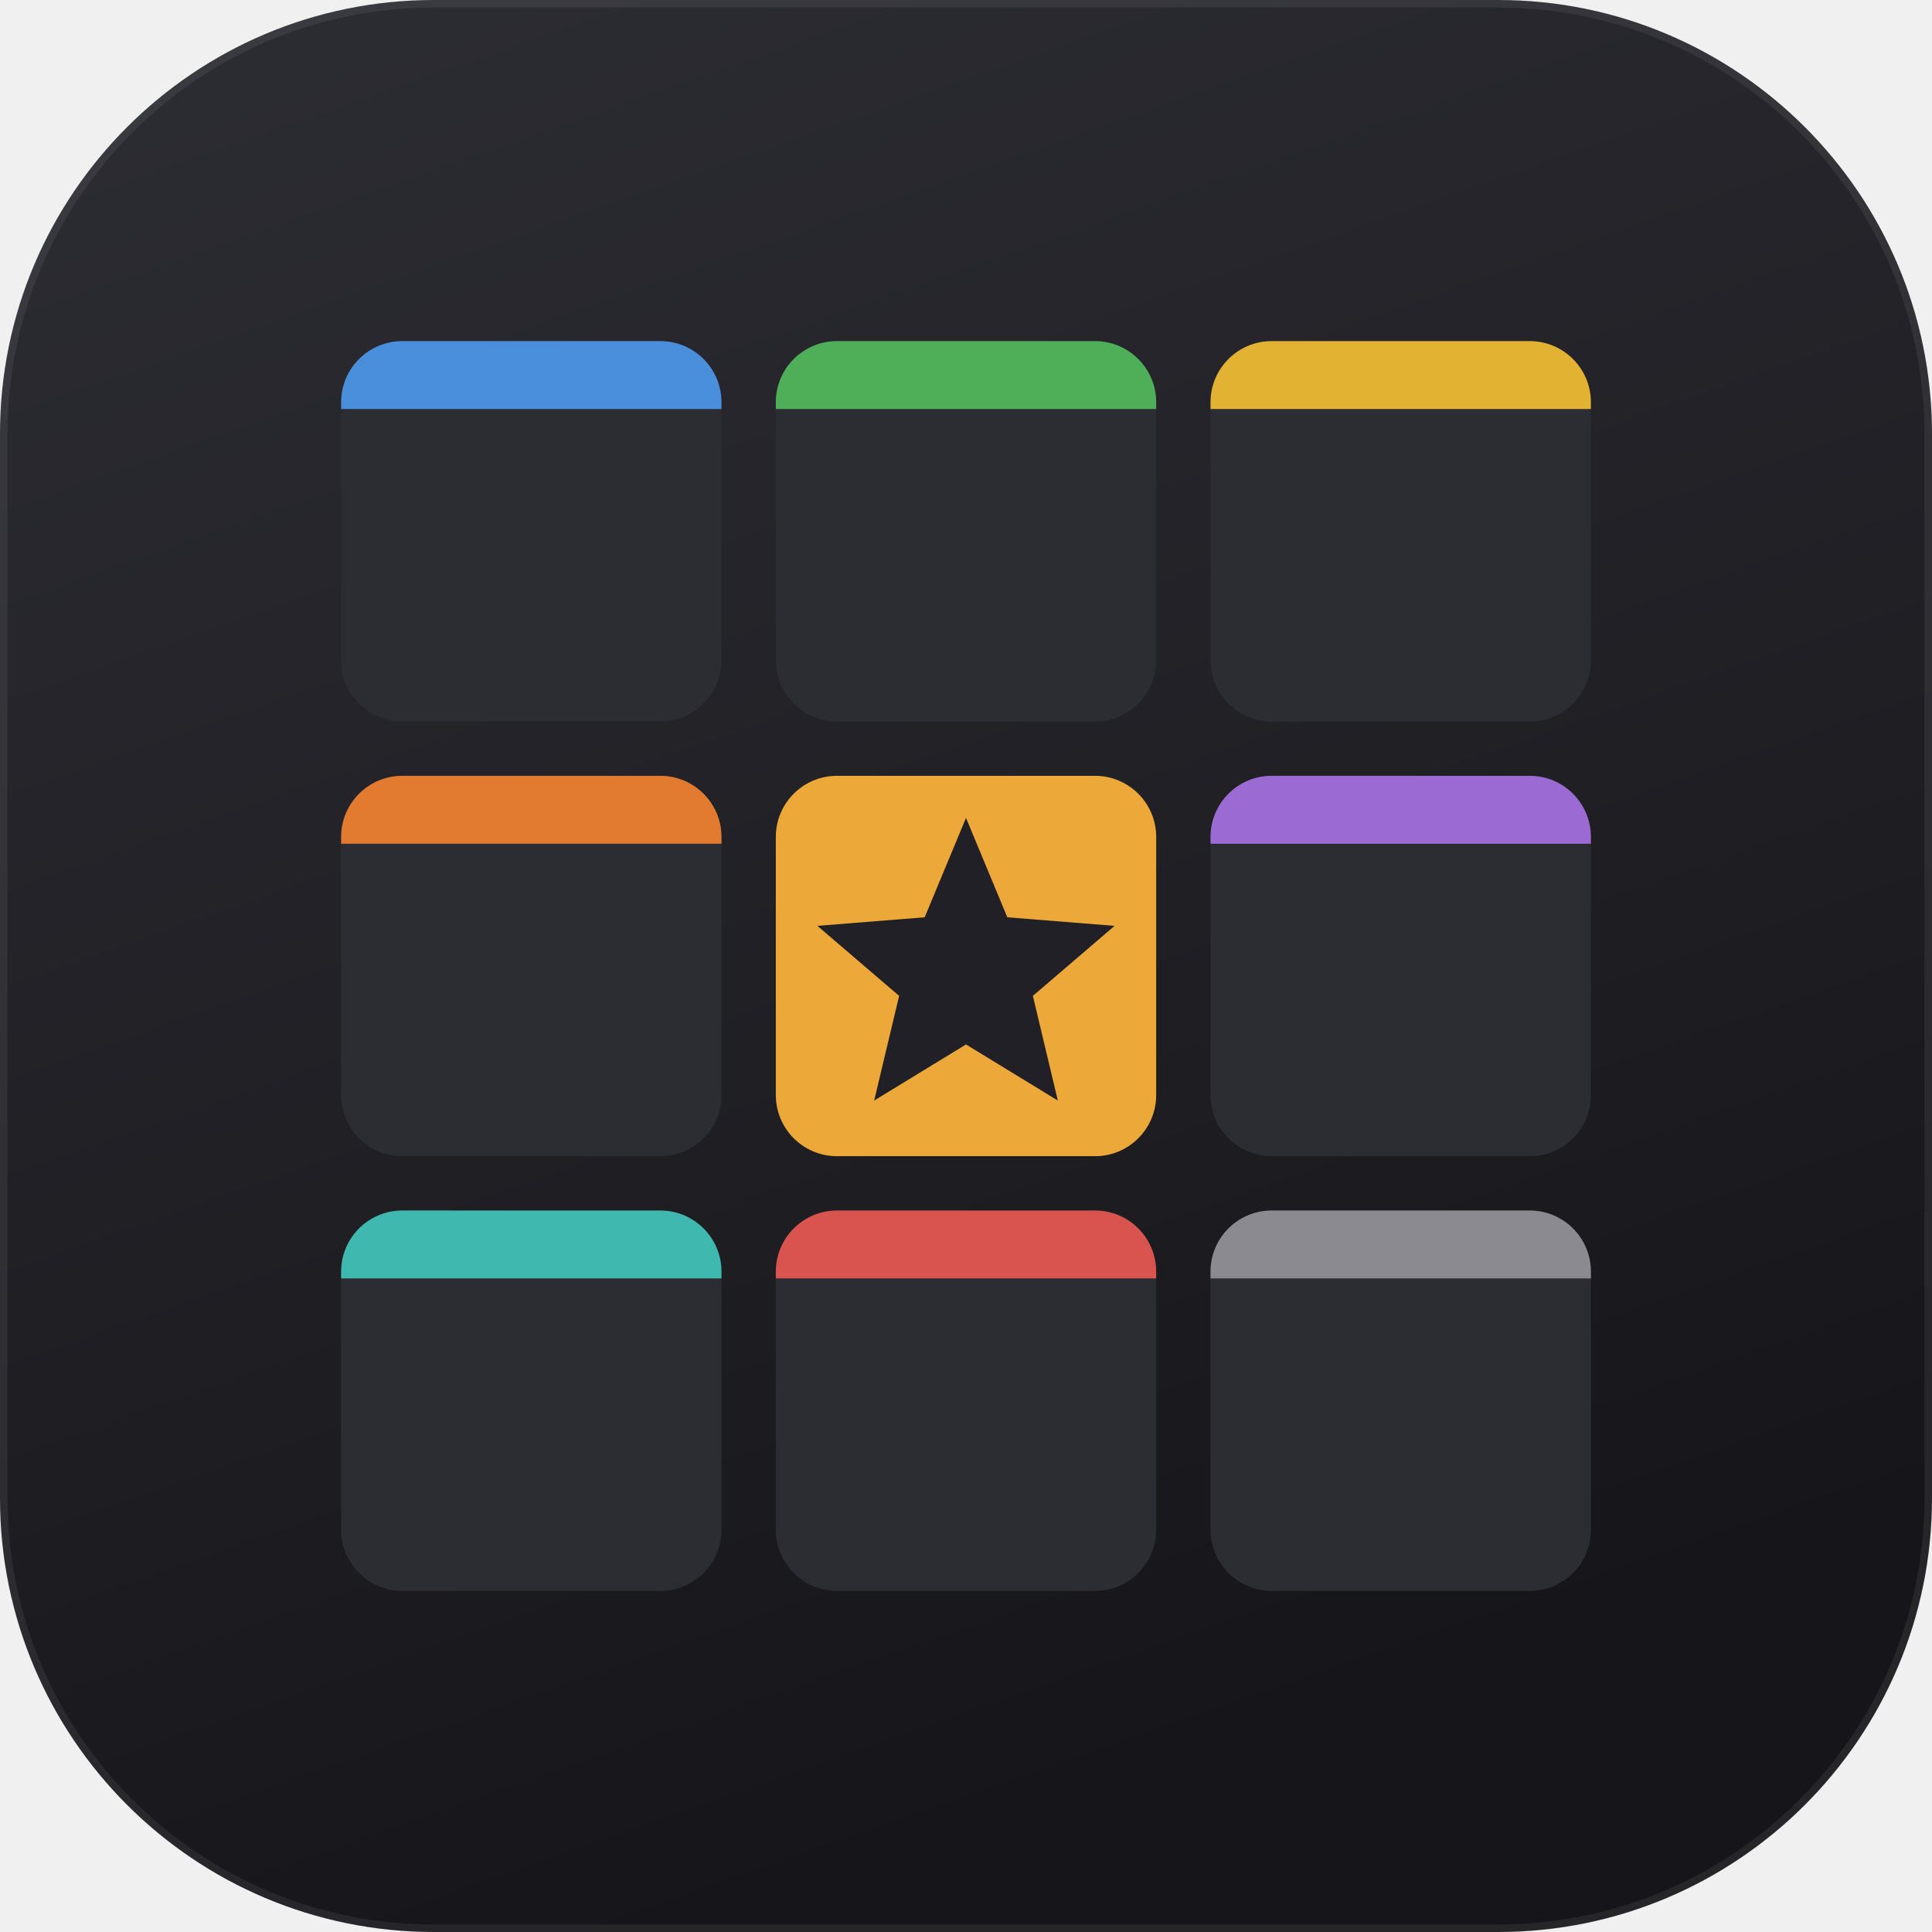
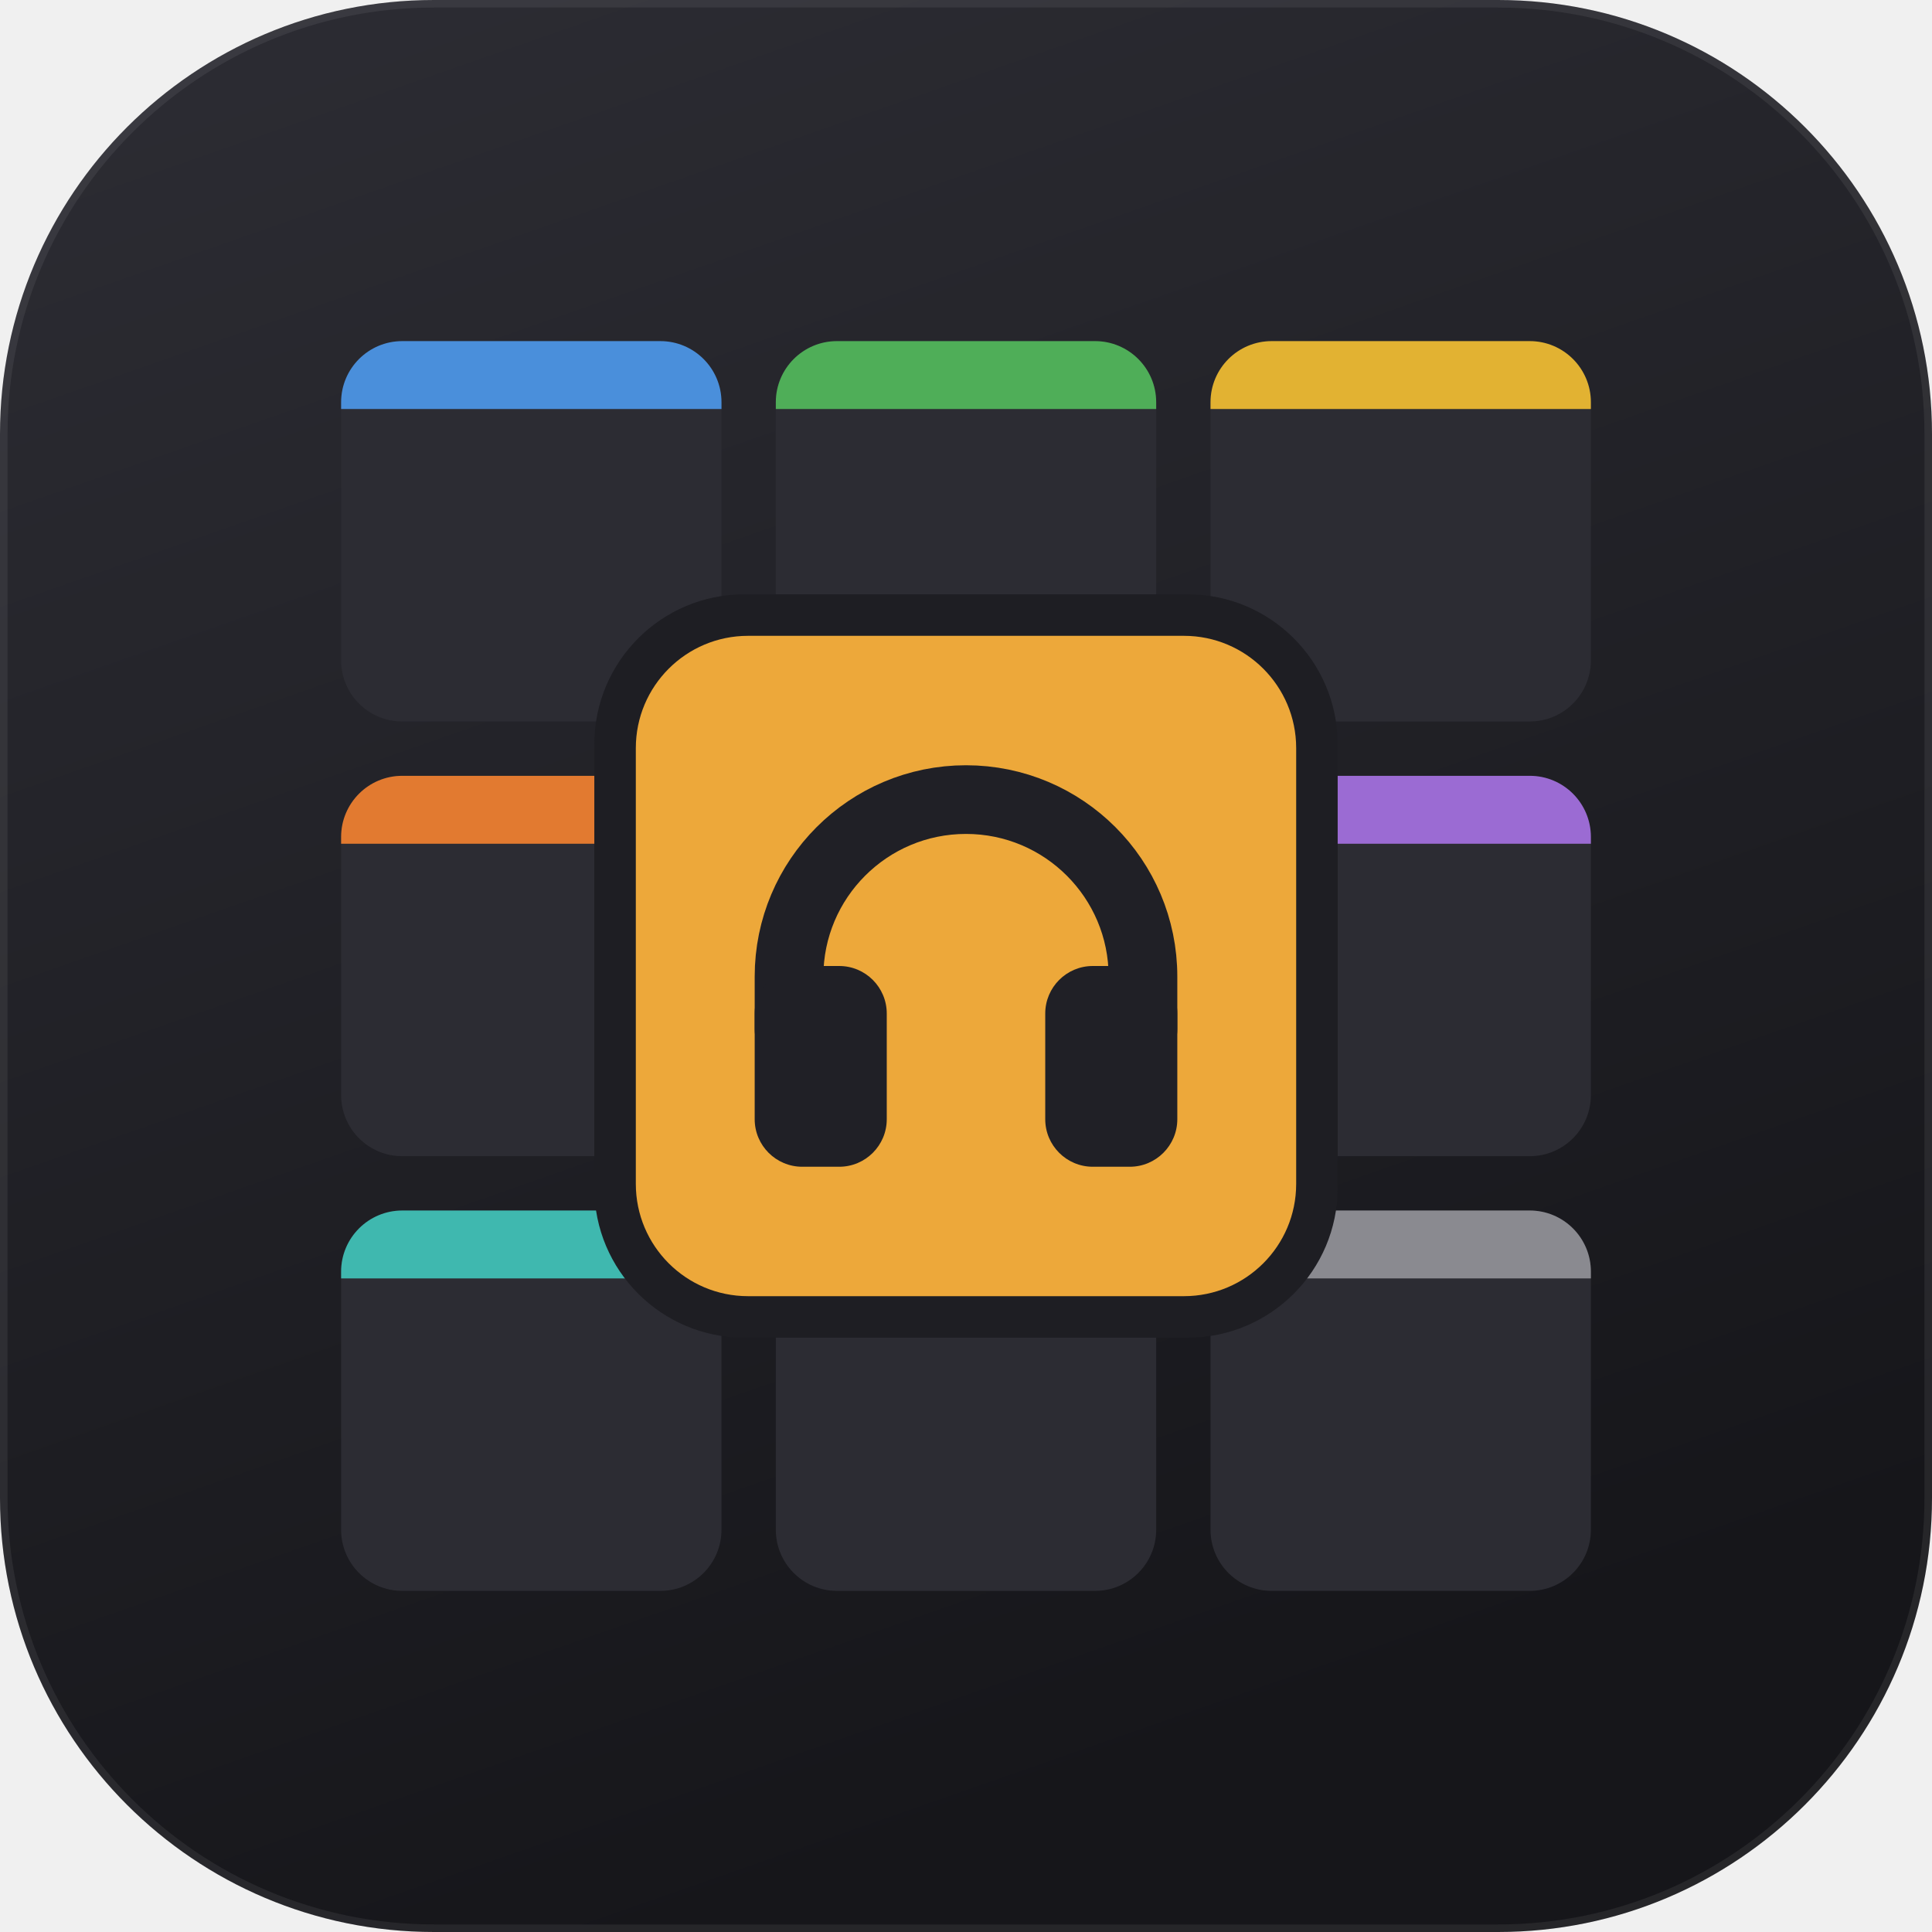
<svg xmlns="http://www.w3.org/2000/svg" viewBox="0 0 1024 1024" width="1024" height="1024">
  <defs>
    <linearGradient id="g" x1="0" y1="0" x2="0.35" y2="1">
      <stop offset="0" stop-color="#2D2D34" />
      <stop offset="1" stop-color="#16161A" />
    </linearGradient>
  </defs>
  <rect width="1024" height="1024" rx="230" fill="url(#g)" />
  <rect x="2" y="2" width="1020" height="1020" rx="228" fill="none" stroke="#FFFFFF" stroke-opacity=".07" stroke-width="4" />
-   <g>
-     <rect x="180.80" y="180.80" width="201.60" height="201.60" rx="32.40" fill="#2C2C33" />
-     <path d="M180.80 216.80V213.20A32.40 32.40 0 0 1 213.20 180.80H350.00A32.40 32.40 0 0 1 382.40 213.20V216.80Z" fill="#4A8FDB" />
-     <rect x="411.20" y="180.80" width="201.60" height="201.60" rx="32.40" fill="#2C2C33" />
-     <path d="M411.20 216.80V213.20A32.40 32.40 0 0 1 443.60 180.80H580.40A32.40 32.40 0 0 1 612.80 213.20V216.80Z" fill="#4FAE58" />
-     <rect x="641.60" y="180.80" width="201.60" height="201.60" rx="32.40" fill="#2C2C33" />
-     <path d="M641.60 216.80V213.20A32.40 32.40 0 0 1 674.00 180.80H810.80A32.40 32.40 0 0 1 843.20 213.20V216.80Z" fill="#E2B232" />
-     <rect x="180.80" y="411.20" width="201.60" height="201.60" rx="32.40" fill="#2C2C33" />
-     <path d="M180.80 447.20V443.60A32.40 32.40 0 0 1 213.20 411.20H350.00A32.40 32.40 0 0 1 382.40 443.60V447.20Z" fill="#E27A30" />
-     <rect x="411.20" y="411.20" width="201.60" height="201.60" rx="32.40" fill="#EDA83A" />
-     <path d="M512.00 433.52 L533.90 486.18 L590.75 490.73 L547.44 527.83 L560.67 583.31 L512.00 553.58 L463.33 583.31 L476.56 527.83 L433.25 490.73 L490.10 486.18Z" fill="#202026" />
-     <rect x="641.60" y="411.20" width="201.60" height="201.60" rx="32.40" fill="#2C2C33" />
-     <path d="M641.60 447.20V443.60A32.40 32.40 0 0 1 674.00 411.20H810.80A32.40 32.40 0 0 1 843.20 443.60V447.20Z" fill="#9B6BD3" />
-     <rect x="180.80" y="641.60" width="201.60" height="201.60" rx="32.40" fill="#2C2C33" />
-     <path d="M180.80 677.60V674.00A32.40 32.40 0 0 1 213.20 641.60H350.00A32.40 32.40 0 0 1 382.40 674.00V677.60Z" fill="#3FB8AF" />
-     <rect x="411.20" y="641.60" width="201.60" height="201.60" rx="32.40" fill="#2C2C33" />
-     <path d="M411.20 677.60V674.00A32.40 32.40 0 0 1 443.60 641.60H580.40A32.40 32.40 0 0 1 612.80 674.00V677.60Z" fill="#D9534F" />
-     <rect x="641.60" y="641.60" width="201.60" height="201.60" rx="32.40" fill="#2C2C33" />
-     <path d="M641.60 677.60V674.00A32.40 32.40 0 0 1 674.00 641.60H810.80A32.40 32.40 0 0 1 843.20 674.00V677.60Z" fill="#8A8A90" />
+   <rect x="180.80" y="180.80" width="201.6" height="201.6" rx="32.4" fill="#2C2C33" />
+   <path d="M180.80 216.80V213.20A32.4 32.4 0 0 1 213.20 180.80H350.00A32.4 32.4 0 0 1 382.40 213.20V216.80Z" fill="#4A8FDB" />
+   <rect x="411.20" y="180.80" width="201.6" height="201.6" rx="32.4" fill="#2C2C33" />
+   <path d="M411.20 216.80V213.20A32.4 32.4 0 0 1 443.60 180.80H580.40A32.4 32.4 0 0 1 612.80 213.20V216.80Z" fill="#4FAE58" />
+   <rect x="641.60" y="180.80" width="201.6" height="201.6" rx="32.4" fill="#2C2C33" />
+   <path d="M641.60 216.80V213.20A32.4 32.4 0 0 1 674.00 180.80H810.80A32.4 32.4 0 0 1 843.20 213.20V216.80Z" fill="#E2B232" />
+   <rect x="180.80" y="411.20" width="201.6" height="201.6" rx="32.4" fill="#2C2C33" />
+   <path d="M180.80 447.20V443.60A32.4 32.4 0 0 1 213.20 411.20H350.00A32.4 32.4 0 0 1 382.40 443.60V447.20Z" fill="#E27A30" />
+   <rect x="641.60" y="411.20" width="201.6" height="201.6" rx="32.4" fill="#2C2C33" />
+   <path d="M641.60 447.20V443.60A32.4 32.4 0 0 1 674.00 411.20H810.80A32.4 32.4 0 0 1 843.20 443.60V447.20Z" fill="#9B6BD3" />
+   <rect x="180.80" y="641.60" width="201.6" height="201.6" rx="32.4" fill="#2C2C33" />
+   <path d="M180.80 677.60V674.00A32.4 32.4 0 0 1 213.20 641.60H350.00A32.4 32.4 0 0 1 382.40 674.00V677.60Z" fill="#3FB8AF" />
+   <rect x="411.20" y="641.60" width="201.6" height="201.6" rx="32.4" fill="#2C2C33" />
+   <path d="M411.20 677.60V674.00A32.4 32.4 0 0 1 443.60 641.60H580.40A32.4 32.4 0 0 1 612.80 674.00V677.60Z" fill="#D9534F" />
+   <rect x="641.60" y="641.60" width="201.6" height="201.6" rx="32.4" fill="#2C2C33" />
+   <path d="M641.60 677.60V674.00A32.4 32.4 0 0 1 674.00 641.60H810.80A32.4 32.4 0 0 1 843.20 674.00V677.60Z" fill="#8A8A90" />
+   <rect x="315.0" y="315.0" width="394" height="394" rx="79.5" fill="#1E1E23" />
+   <rect x="337.0" y="337.0" width="350" height="350" rx="59.5" fill="#EDA83A" />
+   <g transform="translate(372.00 372.00) scale(2.8)">
+     <path d="M16.5 62 V52 A33.5 33.5 0 0 1 83.5 52 V62" fill="none" stroke="#202026" stroke-width="13" stroke-linecap="round" />
+     <rect x="10" y="50" width="25" height="38" rx="9.0" fill="#202026" />
+     <rect x="65" y="50" width="25" height="38" rx="9.0" fill="#202026" />
  </g>
</svg>
